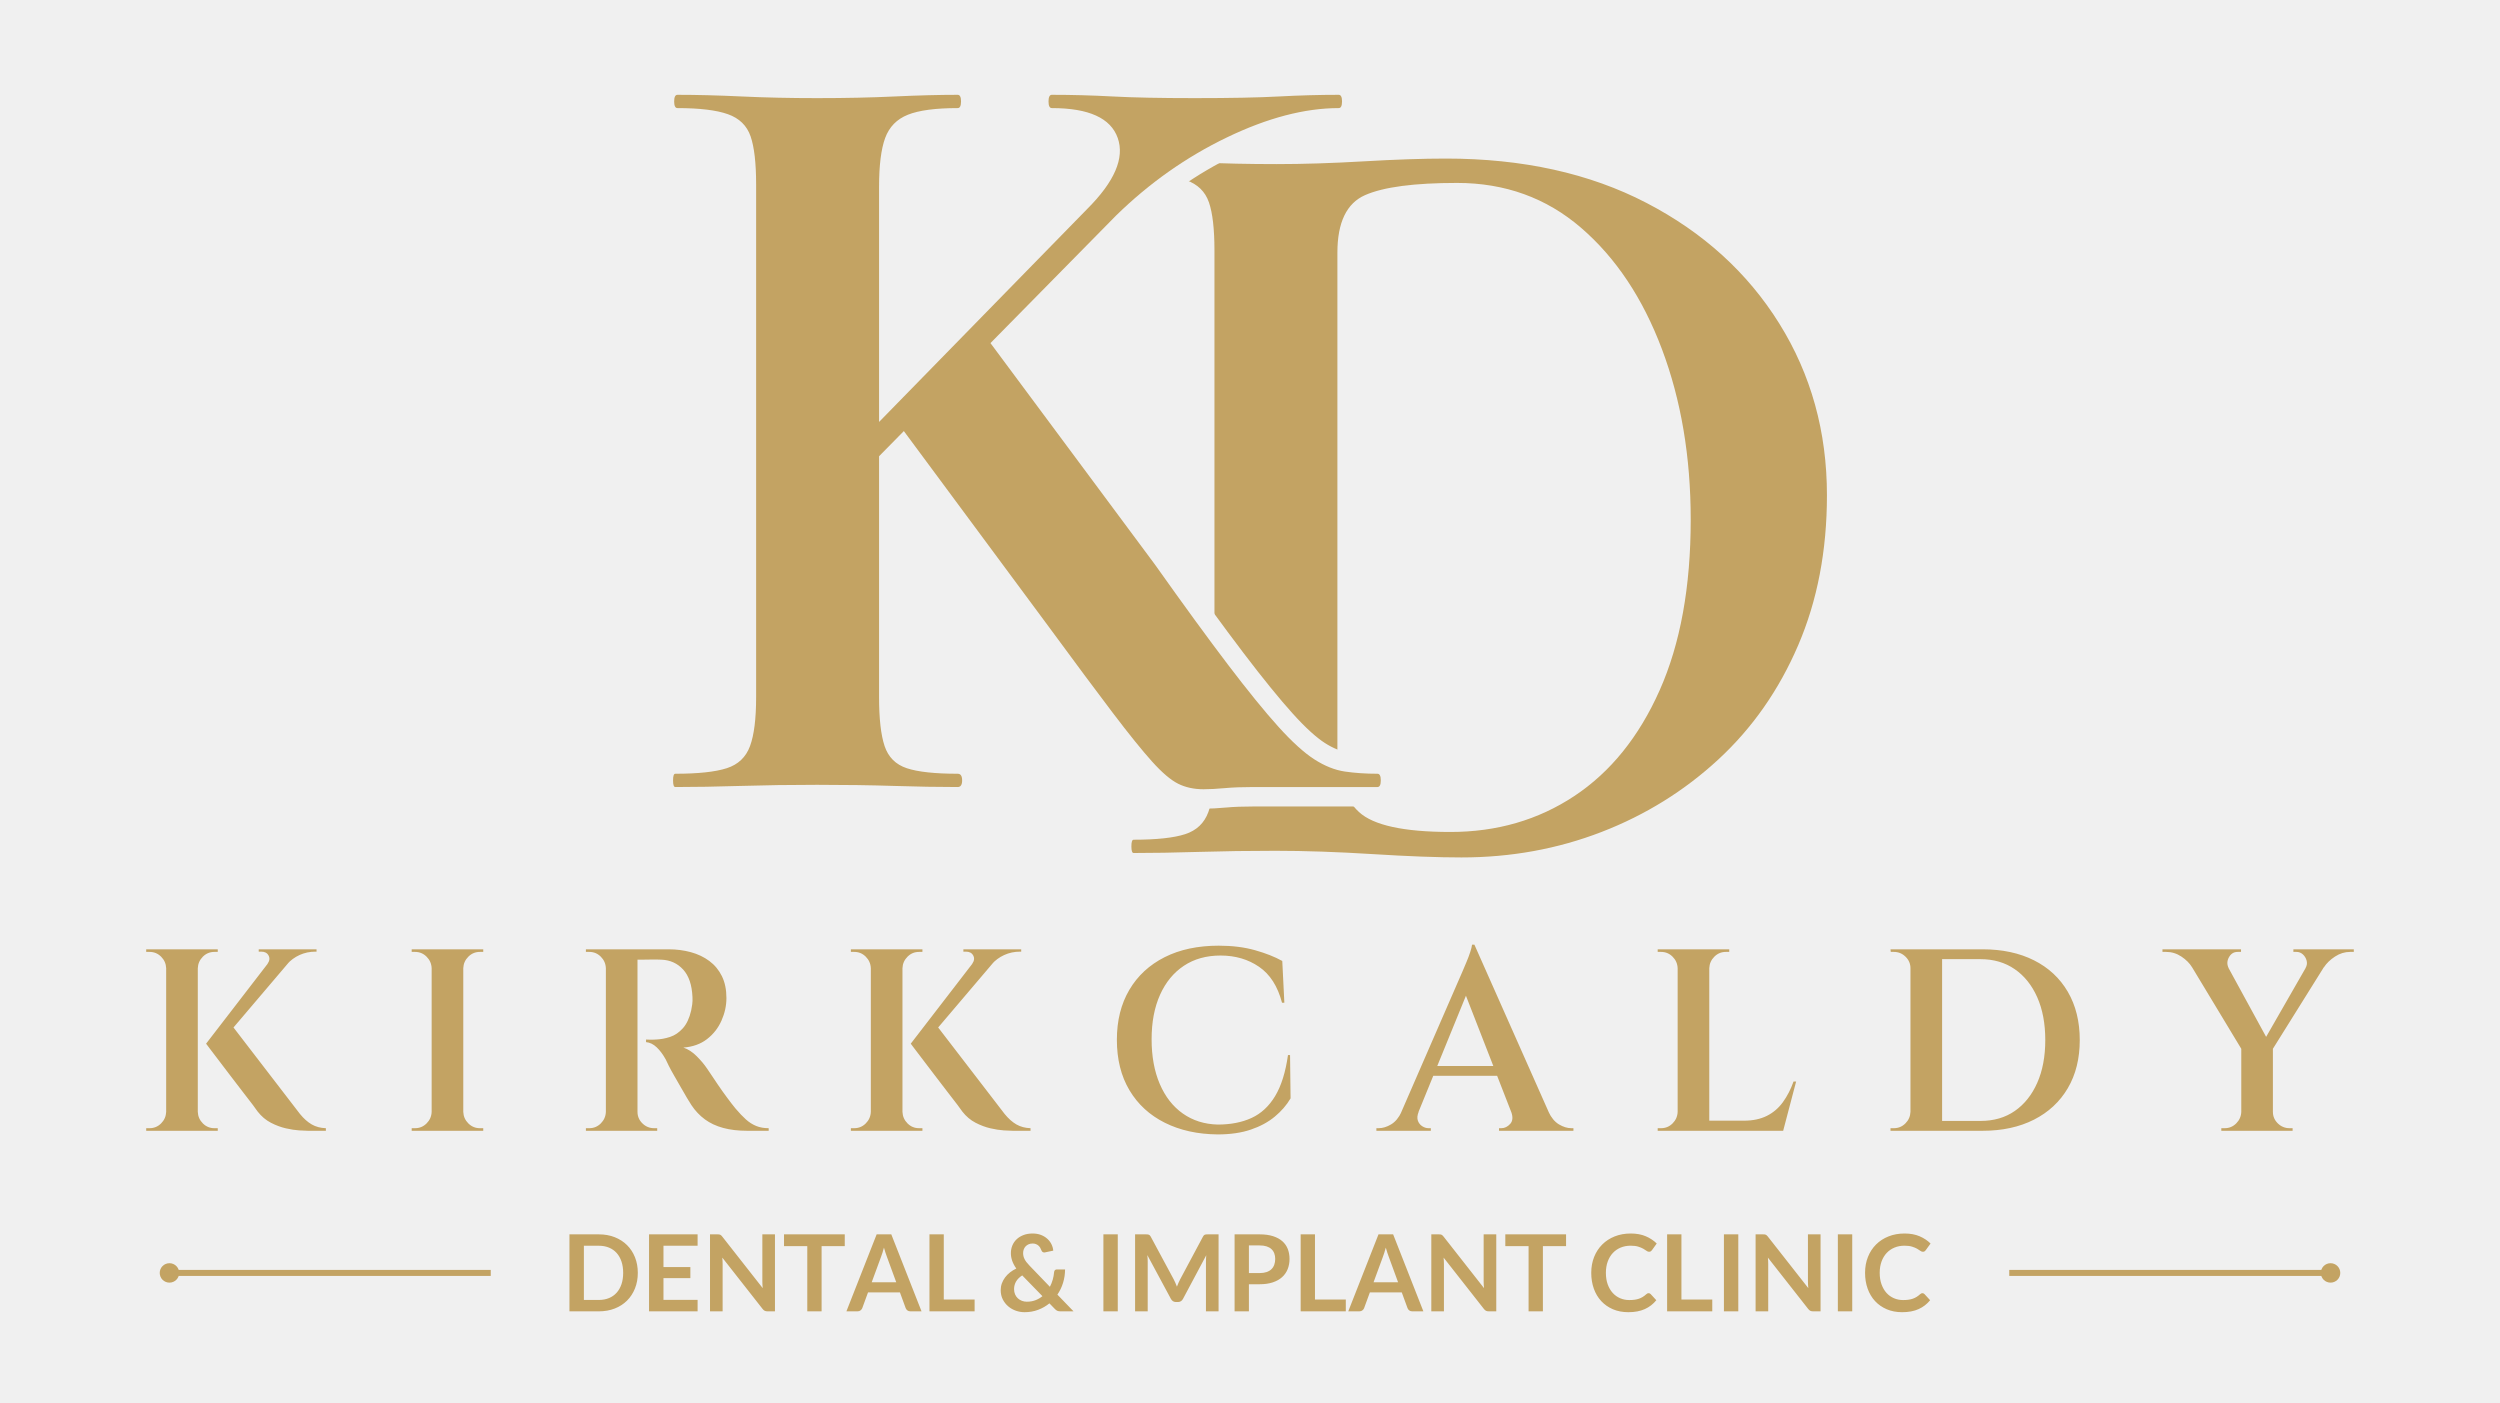
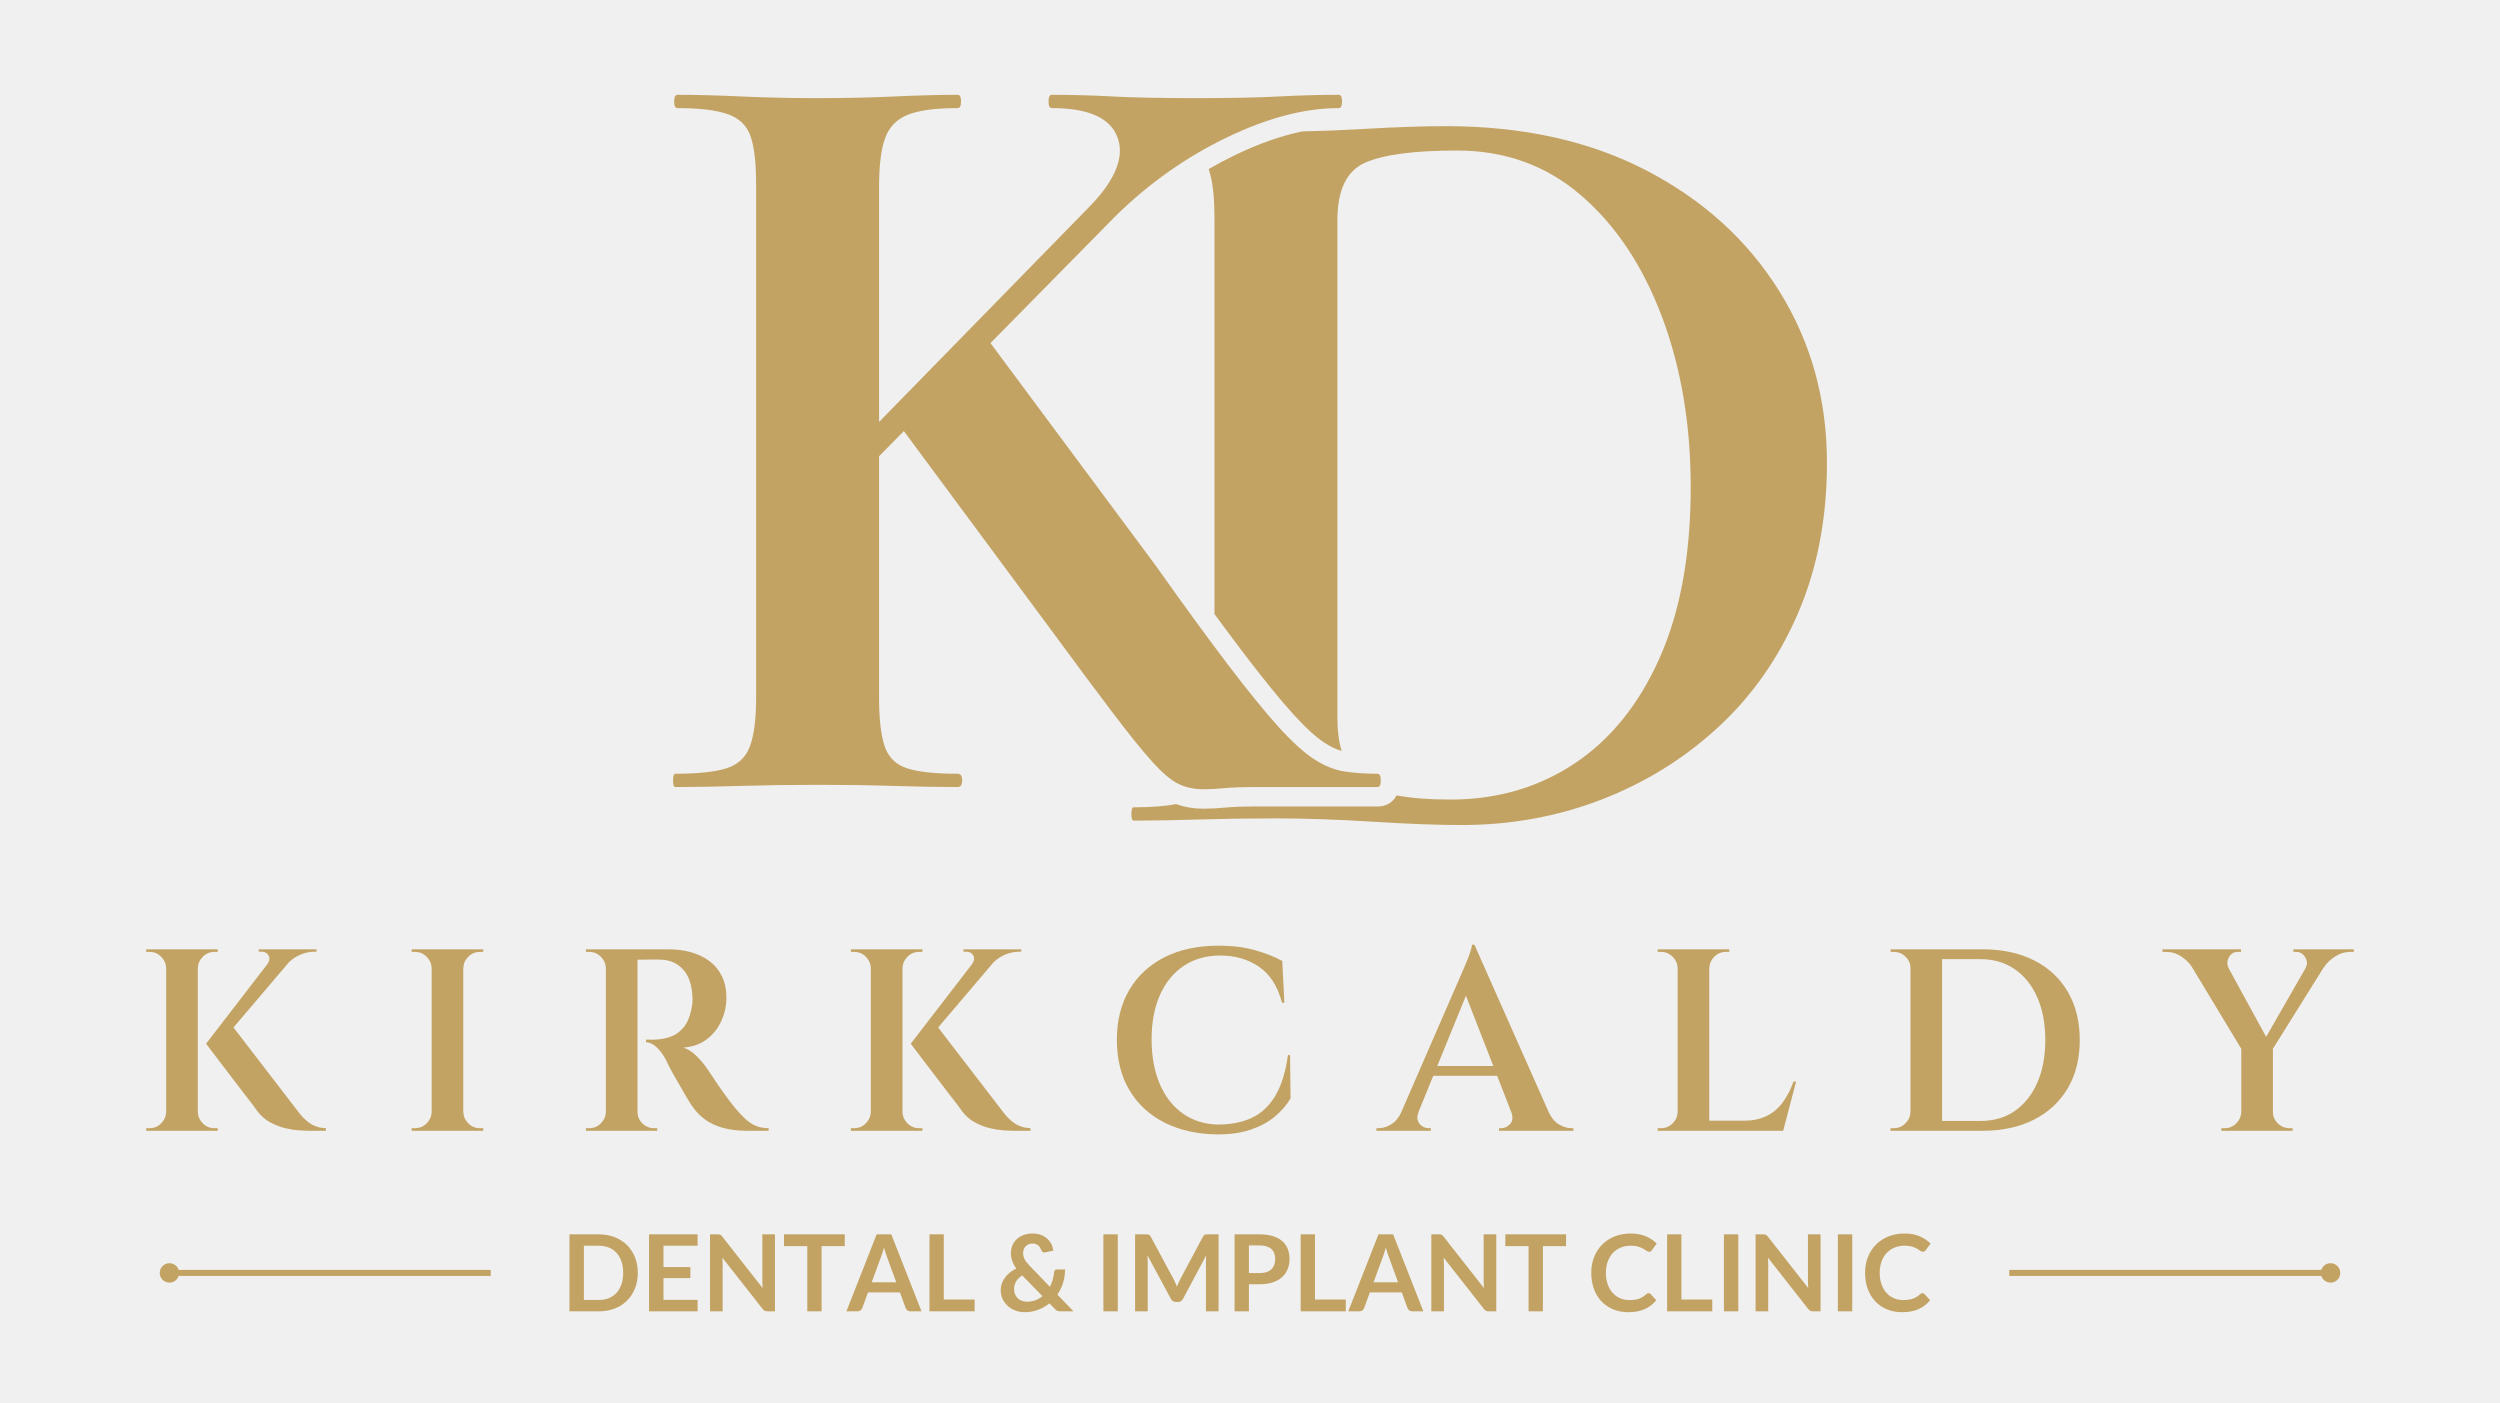
<svg xmlns="http://www.w3.org/2000/svg" viewBox="0 0 1080 606" width="1080" height="606" role="img" aria-label="Kirkcaldy Dental &amp; Implant Clinic">
  <g fill="#C3A363">
-     <defs>
-       <mask id="kdmask54040" maskUnits="userSpaceOnUse" x="-10000" y="-10000" width="20000" height="20000">
-         <rect x="-10000" y="-10000" width="20000" height="20000" fill="#fff" />
-         <path d="M326.646 301.244V79.713Q326.646 65.837 324.254 58.9Q321.861 51.962 314.445 49.33Q307.029 46.699 292.675 46.699Q291.239 46.699 291.239 43.828Q291.239 40.957 292.675 40.957Q305.115 40.957 320.426 41.675Q335.737 42.392 352.962 42.392Q371.144 42.392 386.455 41.675Q401.766 40.957 413.727 40.957Q415.163 40.957 415.163 43.828Q415.163 46.699 413.727 46.699Q399.373 46.699 392.196 49.569Q385.019 52.44 382.388 59.617Q379.756 66.794 379.756 80.67V301.244Q379.756 315.12 382.148 322.297Q384.541 329.474 391.718 331.866Q398.895 334.258 413.727 334.258Q415.641 334.258 415.641 337.129Q415.641 340.0 413.727 340.0Q401.287 340.0 386.215 339.522Q371.144 339.043 352.962 339.043Q335.737 339.043 319.947 339.522Q304.158 340.0 291.718 340.0Q290.761 340.0 290.761 337.129Q290.761 334.258 291.718 334.258Q306.55 334.258 313.967 331.866Q321.383 329.474 324.014 322.297Q326.646 315.12 326.646 301.244ZM452.962 270.622 387.411 182.105 425.689 145.263 498.895 243.828Q517.555 270.144 530.474 287.129Q543.392 304.115 552.244 313.923Q561.096 323.732 567.794 328.038Q574.493 332.344 580.952 333.301Q587.411 334.258 595.067 334.258Q596.502 334.258 596.502 337.129Q596.502 340.0 595.067 340.0Q574.014 340.0 561.096 340.0Q548.177 340.0 541.478 340.0Q534.301 340.0 529.038 340.478Q523.775 340.957 519.947 340.957Q513.727 340.957 508.943 338.565Q504.158 336.172 497.699 328.995Q491.239 321.818 480.713 307.943Q470.187 294.067 452.962 270.622ZM346.263 216.555 469.708 90.239Q487.411 72.536 482.866 59.617Q478.321 46.699 454.397 46.699Q452.962 46.699 452.962 43.828Q452.962 40.957 454.397 40.957Q467.316 40.957 480.713 41.675Q494.11 42.392 516.12 42.392Q539.086 42.392 552.483 41.675Q565.88 40.957 578.321 40.957Q579.756 40.957 579.756 43.828Q579.756 46.699 578.321 46.699Q556.311 46.699 529.995 59.378Q503.679 72.057 482.148 93.11L359.182 217.99Z" fill="#000" stroke="#000" stroke-width="16.80" stroke-linejoin="round" />
-       </mask>
-     </defs>
-     <path mask="url(#kdmask54040)" d="M631.344 370.414Q616.033 370.414 593.067 368.978Q570.1 367.543 550.962 367.543Q533.737 367.543 517.947 368.022Q502.158 368.5 489.718 368.5Q488.761 368.5 488.761 365.629Q488.761 362.758 489.718 362.758Q504.55 362.758 511.967 360.366Q519.383 357.974 522.014 350.797Q524.646 343.62 524.646 329.744V108.213Q524.646 94.337 522.254 87.4Q519.861 80.462 512.445 77.83Q505.029 75.199 490.675 75.199Q489.239 75.199 489.239 72.328Q489.239 69.457 490.675 69.457Q503.115 69.457 518.426 70.175Q533.737 70.892 551.44 70.892Q568.665 70.892 589.239 69.696Q609.813 68.5 624.646 68.5Q674.407 68.5 711.249 87.639Q748.091 106.778 768.665 139.792Q789.239 172.806 789.239 213.955Q789.239 249.84 776.799 278.787Q764.359 307.734 742.349 328.069Q720.34 348.404 691.871 359.409Q663.402 370.414 631.344 370.414ZM626.56 359.409Q656.703 359.409 680.148 343.859Q703.593 328.309 716.99 298.165Q730.388 268.022 730.388 224.481Q730.388 183.811 717.947 150.797Q705.507 117.782 683.019 98.404Q660.531 79.026 629.431 79.026Q601.679 79.026 589.718 84.289Q577.756 89.553 577.756 109.17V324.481Q577.756 342.184 587.086 350.797Q596.416 359.409 626.56 359.409Z" />
+     <path d="M631.344 356.414Q616.034 356.414 593.067 354.978Q570.1 353.543 550.962 353.543Q533.737 353.543 517.947 354.022Q502.158 354.5 489.718 354.5Q488.761 354.5 488.761 351.629Q488.761 348.758 489.718 348.758Q501.102 348.758 508.117 347.349Q513.529 349.357 519.947 349.357Q524.156 349.357 529.799 348.844Q534.683 348.4 541.478 348.4H595.067Q600.653 348.4 603.353 343.61Q612.783 345.409 626.56 345.409Q656.703 345.409 680.148 329.859Q703.593 314.309 716.99 284.165Q730.388 254.022 730.388 210.481Q730.388 169.811 717.947 136.797Q705.507 103.782 683.019 84.404Q660.531 65.026 629.431 65.026Q601.679 65.026 589.718 70.289Q577.756 75.553 577.756 95.17V310.481Q577.756 318.347 579.598 324.419Q576.101 323.393 572.337 320.972Q566.581 317.272 558.48 308.296Q549.865 298.749 537.16 282.044Q531.477 274.572 524.646 265.242V94.213Q524.646 80.337 522.254 73.4Q522.193 73.224 522.13 73.052Q527.761 69.779 533.641 66.945Q548.98 59.555 562.57 56.775Q575.115 56.517 589.239 55.696Q609.813 54.5 624.646 54.5Q674.407 54.5 711.249 73.639Q748.091 92.778 768.665 125.792Q789.239 158.806 789.239 199.955Q789.239 235.84 776.799 264.787Q764.359 293.734 742.349 314.069Q720.34 334.404 691.871 345.409Q663.402 356.414 631.344 356.414Z" />
    <path data-kd="K" d="M326.646 301.244V79.713Q326.646 65.837 324.254 58.9Q321.861 51.962 314.445 49.33Q307.029 46.699 292.675 46.699Q291.239 46.699 291.239 43.828Q291.239 40.957 292.675 40.957Q305.115 40.957 320.426 41.675Q335.737 42.392 352.962 42.392Q371.144 42.392 386.455 41.675Q401.766 40.957 413.727 40.957Q415.163 40.957 415.163 43.828Q415.163 46.699 413.727 46.699Q399.373 46.699 392.196 49.569Q385.019 52.44 382.388 59.617Q379.756 66.794 379.756 80.67V301.244Q379.756 315.12 382.148 322.297Q384.541 329.474 391.718 331.866Q398.895 334.258 413.727 334.258Q415.641 334.258 415.641 337.129Q415.641 340.0 413.727 340.0Q401.287 340.0 386.215 339.522Q371.144 339.043 352.962 339.043Q335.737 339.043 319.947 339.522Q304.158 340.0 291.718 340.0Q290.761 340.0 290.761 337.129Q290.761 334.258 291.718 334.258Q306.55 334.258 313.967 331.866Q321.383 329.474 324.014 322.297Q326.646 315.12 326.646 301.244ZM452.962 270.622 387.411 182.105 425.689 145.263 498.895 243.828Q517.555 270.144 530.474 287.129Q543.392 304.115 552.244 313.923Q561.096 323.732 567.794 328.038Q574.493 332.344 580.952 333.301Q587.411 334.258 595.067 334.258Q596.502 334.258 596.502 337.129Q596.502 340.0 595.067 340.0Q574.014 340.0 561.096 340.0Q548.177 340.0 541.478 340.0Q534.301 340.0 529.038 340.478Q523.775 340.957 519.947 340.957Q513.727 340.957 508.943 338.565Q504.158 336.172 497.699 328.995Q491.239 321.818 480.713 307.943Q470.187 294.067 452.962 270.622ZM346.263 216.555 469.708 90.239Q487.411 72.536 482.866 59.617Q478.321 46.699 454.397 46.699Q452.962 46.699 452.962 43.828Q452.962 40.957 454.397 40.957Q467.316 40.957 480.713 41.675Q494.11 42.392 516.12 42.392Q539.086 42.392 552.483 41.675Q565.88 40.957 578.321 40.957Q579.756 40.957 579.756 43.828Q579.756 46.699 578.321 46.699Q556.311 46.699 529.995 59.378Q503.679 72.057 482.148 93.11L359.182 217.99Z" />
    <path d="M99.448 442.02 129.576 481.22Q132.04 484.244 134.672 485.756Q137.304 487.268 140.776 487.38V488.5H133.048Q131.816 488.5 129.24 488.332Q126.664 488.164 123.472 487.436Q120.28 486.708 117.032 485.028Q113.784 483.348 111.32 480.212Q110.984 479.652 109.248 477.356Q107.512 475.06 104.936 471.756Q102.36 468.452 99.616 464.812Q96.872 461.172 94.464 458.036Q92.056 454.9 90.544 452.884Q89.032 450.868 89.032 450.868ZM128.904 410.884 95.304 450.42 89.032 450.868 119.832 410.884ZM136.744 410.1V411.108H136.296Q132.6 411.108 129.408 412.564Q126.216 414.02 123.976 416.596L115.576 416.372Q116.92 414.468 116.024 412.788Q115.128 411.108 112.888 411.108H111.768V410.1H136.296ZM85.448 410.1V488.5H71.784V410.1ZM72.12 480.324V488.5H63.16V487.38Q63.272 487.38 63.888 487.38Q64.504 487.38 64.616 487.38Q67.528 487.38 69.6 485.308Q71.672 483.236 71.784 480.324ZM72.12 418.276H71.784Q71.672 415.364 69.6 413.292Q67.528 411.22 64.616 411.22Q64.504 411.22 63.888 411.22Q63.272 411.22 63.16 411.22V410.1H72.12ZM85.112 480.324H85.448Q85.56 483.236 87.632 485.308Q89.704 487.38 92.616 487.38Q92.616 487.38 93.288 487.38Q93.96 487.38 94.072 487.38V488.5H85.112ZM85.112 418.276V410.1H94.072V411.22Q93.96 411.22 93.288 411.22Q92.616 411.22 92.616 411.22Q89.704 411.22 87.632 413.292Q85.56 415.364 85.448 418.276ZM200.136 410.1V488.5H186.472V410.1ZM186.808 480.324V488.5H177.848V487.38Q177.848 487.38 178.576 487.38Q179.304 487.38 179.304 487.38Q182.216 487.38 184.288 485.308Q186.36 483.236 186.472 480.324ZM186.808 418.276H186.472Q186.36 415.364 184.288 413.292Q182.216 411.22 179.304 411.22Q179.304 411.22 178.576 411.22Q177.848 411.22 177.848 411.22V410.1H186.808ZM199.8 480.324H200.136Q200.248 483.236 202.32 485.308Q204.392 487.38 207.304 487.38Q207.304 487.38 207.976 487.38Q208.648 487.38 208.76 487.38V488.5H199.8ZM199.8 418.276V410.1H208.76V411.22Q208.648 411.22 207.976 411.22Q207.304 411.22 207.304 411.22Q204.392 411.22 202.32 413.292Q200.248 415.364 200.136 418.276ZM273.944 410.1H288.84Q293.88 410.1 298.416 411.332Q302.952 412.564 306.424 415.14Q309.896 417.716 311.856 421.692Q313.816 425.668 313.816 431.156Q313.816 436.084 311.688 440.9Q309.56 445.716 305.416 448.908Q301.272 452.1 295.224 452.548Q298.248 453.556 300.992 456.3Q303.736 459.044 305.528 461.732Q305.64 461.844 306.928 463.804Q308.216 465.764 310.12 468.564Q312.024 471.364 314.096 474.164Q316.168 476.964 317.736 478.868Q320.2 481.78 322.272 483.628Q324.344 485.476 326.696 486.428Q329.048 487.38 332.072 487.38V488.5H322.776Q316.952 488.5 312.416 487.268Q307.88 486.036 304.52 483.572Q301.16 481.108 298.696 477.412Q298.024 476.404 296.792 474.332Q295.56 472.26 294.104 469.684Q292.648 467.108 291.248 464.7Q289.848 462.292 288.896 460.388Q287.944 458.484 287.608 457.7Q285.816 454.452 283.688 452.436Q281.56 450.42 279.096 450.196V449.076Q279.32 449.076 280.552 449.132Q281.784 449.188 283.352 449.076Q286.376 448.964 289.456 447.956Q292.536 446.948 295 444.204Q297.464 441.46 298.584 436.532Q298.808 435.524 299.032 433.956Q299.256 432.388 299.144 430.708Q298.808 422.868 295.112 418.836Q291.416 414.804 285.704 414.58Q283.576 414.468 281.224 414.524Q278.872 414.58 277.136 414.58Q275.4 414.58 275.064 414.58Q275.064 414.468 274.784 413.348Q274.504 412.228 274.224 411.164Q273.944 410.1 273.944 410.1ZM275.4 410.1V488.5H261.736V410.1ZM262.072 480.324V488.5H253.112V487.38Q253.224 487.38 253.84 487.38Q254.456 487.38 254.568 487.38Q257.48 487.38 259.552 485.308Q261.624 483.236 261.736 480.324ZM262.072 418.276H261.736Q261.624 415.364 259.552 413.292Q257.48 411.22 254.568 411.22Q254.456 411.22 253.84 411.22Q253.224 411.22 253.112 411.22V410.1H262.072ZM275.064 480.324H275.4Q275.4 483.236 277.528 485.308Q279.656 487.38 282.568 487.38Q282.68 487.38 283.296 487.38Q283.912 487.38 283.912 487.38V488.5H275.064ZM403.864 442.02 433.992 481.22Q436.456 484.244 439.088 485.756Q441.72 487.268 445.192 487.38V488.5H437.464Q436.232 488.5 433.656 488.332Q431.08 488.164 427.888 487.436Q424.696 486.708 421.448 485.028Q418.2 483.348 415.736 480.212Q415.4 479.652 413.664 477.356Q411.928 475.06 409.352 471.756Q406.776 468.452 404.032 464.812Q401.288 461.172 398.88 458.036Q396.472 454.9 394.96 452.884Q393.448 450.868 393.448 450.868ZM433.32 410.884 399.72 450.42 393.448 450.868 424.248 410.884ZM441.16 410.1V411.108H440.712Q437.016 411.108 433.824 412.564Q430.632 414.02 428.392 416.596L419.992 416.372Q421.336 414.468 420.44 412.788Q419.544 411.108 417.304 411.108H416.184V410.1H440.712ZM389.864 410.1V488.5H376.2V410.1ZM376.536 480.324V488.5H367.576V487.38Q367.688 487.38 368.304 487.38Q368.92 487.38 369.032 487.38Q371.944 487.38 374.016 485.308Q376.088 483.236 376.2 480.324ZM376.536 418.276H376.2Q376.088 415.364 374.016 413.292Q371.944 411.22 369.032 411.22Q368.92 411.22 368.304 411.22Q367.688 411.22 367.576 411.22V410.1H376.536ZM389.528 480.324H389.864Q389.976 483.236 392.048 485.308Q394.12 487.38 397.032 487.38Q397.032 487.38 397.704 487.38Q398.376 487.38 398.488 487.38V488.5H389.528ZM389.528 418.276V410.1H398.488V411.22Q398.376 411.22 397.704 411.22Q397.032 411.22 397.032 411.22Q394.12 411.22 392.048 413.292Q389.976 415.364 389.864 418.276ZM557.304 455.796 557.528 474.5Q554.952 478.868 550.696 482.396Q546.44 485.924 540.336 487.996Q534.232 490.068 526.056 490.068Q513.064 489.956 503.208 485.028Q493.352 480.1 487.92 470.972Q482.488 461.844 482.488 449.188Q482.488 436.756 487.864 427.628Q493.24 418.5 503.096 413.516Q512.952 408.532 526.504 408.532Q535.24 408.532 542.184 410.492Q549.128 412.452 553.944 415.14L554.84 433.172H553.832Q551.032 422.532 543.92 417.66Q536.808 412.788 527.288 412.788Q518.104 412.788 511.44 417.212Q504.776 421.636 501.136 429.756Q497.496 437.876 497.496 448.964Q497.496 460.052 501.024 468.284Q504.552 476.516 510.992 481.052Q517.432 485.588 526.056 485.812Q534.456 485.812 540.672 482.956Q546.888 480.1 550.864 473.492Q554.84 466.884 556.408 455.796ZM636.936 408.084 672.328 487.828H655.752L631.672 426.004ZM612.856 480.324Q611.96 482.564 612.52 484.132Q613.08 485.7 614.424 486.54Q615.768 487.38 617.112 487.38H618.12V488.5H594.6V487.38Q594.6 487.38 595.104 487.38Q595.608 487.38 595.608 487.38Q598.184 487.38 600.928 485.756Q603.672 484.132 605.464 480.324ZM636.936 408.084 637.496 419.844 609.608 488.164H601.992L630.888 421.748Q631.112 421.3 631.84 419.564Q632.568 417.828 633.52 415.588Q634.472 413.348 635.144 411.276Q635.816 409.204 635.928 408.084ZM650.04 460.5V464.756H616.328V460.5ZM652.84 480.324H668.968Q670.76 484.132 673.504 485.756Q676.248 487.38 678.824 487.38Q678.824 487.38 679.272 487.38Q679.72 487.38 679.72 487.38V488.5H647.576V487.38H648.584Q650.712 487.38 652.392 485.532Q654.072 483.684 652.84 480.324ZM738.408 410.1V488.5H724.744V410.1ZM768.088 484.132 769.992 488.5H738.072V484.132ZM775.928 467.22 770.328 488.5H749.384L753.416 484.132Q759.128 484.132 763.272 482.06Q767.416 479.988 770.216 476.124Q773.016 472.26 774.808 467.22ZM725.08 480.324V488.5H716.12V487.38Q716.12 487.38 716.848 487.38Q717.576 487.38 717.576 487.38Q720.488 487.38 722.56 485.308Q724.632 483.236 724.744 480.324ZM725.08 418.276H724.744Q724.632 415.364 722.56 413.292Q720.488 411.22 717.576 411.22Q717.576 411.22 716.848 411.22Q716.12 411.22 716.12 411.22V410.1H725.08ZM738.072 418.276V410.1H747.032V411.22Q746.92 411.22 746.248 411.22Q745.576 411.22 745.576 411.22Q742.664 411.22 740.592 413.292Q738.52 415.364 738.408 418.276ZM856.456 410.1Q869.224 410.1 878.688 414.86Q888.152 419.62 893.304 428.468Q898.456 437.316 898.456 449.3Q898.456 461.284 893.304 470.076Q888.152 478.868 878.688 483.684Q869.224 488.5 856.456 488.5H830.696L830.584 484.244Q832.712 484.244 835.904 484.244Q839.096 484.244 842.512 484.244Q845.928 484.244 848.896 484.244Q851.864 484.244 853.712 484.244Q855.56 484.244 855.56 484.244Q864.184 484.244 870.4 479.932Q876.616 475.62 880.088 467.78Q883.56 459.94 883.56 449.3Q883.56 438.66 880.088 430.82Q876.616 422.98 870.344 418.668Q864.072 414.356 855.56 414.356Q855.56 414.356 853.6 414.356Q851.64 414.356 848.56 414.356Q845.48 414.356 841.896 414.356Q838.312 414.356 835.008 414.356Q831.704 414.356 829.464 414.356V410.1ZM838.984 410.1V488.5H825.32V410.1ZM825.656 480.324V488.5H816.696V487.38Q816.696 487.38 817.424 487.38Q818.152 487.38 818.152 487.38Q821.064 487.38 823.136 485.308Q825.208 483.236 825.32 480.324ZM825.656 418.276H825.32Q825.32 415.364 823.192 413.292Q821.064 411.22 818.152 411.22Q818.152 411.22 817.48 411.22Q816.808 411.22 816.808 411.22L816.696 410.1H825.656ZM958.376 410.212 981 451.652 968.792 454.004 942.36 410.212ZM981.896 452.436V488.5H968.232V452.436ZM1000.6 410.212H1008.664L980.888 454.676L975.736 453.556ZM996.008 418.164Q996.904 416.596 996.456 414.972Q996.008 413.348 994.832 412.284Q993.656 411.22 992.088 411.22Q992.088 411.22 991.416 411.22Q990.744 411.22 990.744 411.22V410.1H1016.84V411.22H1015.272Q1011.8 411.22 1008.72 413.236Q1005.64 415.252 1003.96 417.828ZM962.744 418.164 946.952 417.828Q945.384 415.252 942.36 413.236Q939.336 411.22 935.752 411.22H934.184V410.1H968.12V411.22Q968.12 411.22 967.392 411.22Q966.664 411.22 966.664 411.22Q964.2 411.22 962.912 413.516Q961.624 415.812 962.744 418.164ZM968.568 480.324V488.5H959.608V487.38Q959.608 487.38 960.28 487.38Q960.952 487.38 961.064 487.38Q963.976 487.38 966.048 485.308Q968.12 483.236 968.232 480.324ZM981.56 480.324H981.896Q981.896 483.236 984.024 485.308Q986.152 487.38 989.064 487.38Q989.064 487.38 989.736 487.38Q990.408 487.38 990.408 487.38V488.5H981.56Z" />
    <path d="M275.535 549.871Q275.535 553.528 274.316 556.587Q273.097 559.646 270.889 561.854Q268.681 564.062 265.576 565.281Q262.471 566.5 258.699 566.5H246.003V533.242H258.699Q262.471 533.242 265.576 534.472Q268.681 535.703 270.889 537.899Q273.097 540.096 274.316 543.155Q275.535 546.214 275.535 549.871ZM269.21 549.871Q269.21 547.134 268.474 544.961Q267.738 542.787 266.381 541.281Q265.024 539.774 263.08 538.969Q261.137 538.164 258.699 538.164H252.236V561.578H258.699Q261.137 561.578 263.08 560.773Q265.024 559.968 266.381 558.462Q267.738 556.955 268.474 554.782Q269.21 552.608 269.21 549.871ZM301.364 533.242V538.164H286.621V547.387H298.236V552.148H286.621V561.555H301.364V566.5H280.388V533.242ZM309.966 533.242Q310.38 533.242 310.656 533.276Q310.932 533.311 311.15 533.415Q311.369 533.518 311.576 533.714Q311.783 533.909 312.036 534.231L329.493 556.472Q329.401 555.667 329.366 554.897Q329.332 554.126 329.332 553.459V533.242H334.783V566.5H331.586Q330.85 566.5 330.367 566.27Q329.884 566.04 329.424 565.442L312.036 543.293Q312.105 544.029 312.139 544.754Q312.174 545.478 312.174 546.076V566.5H306.723V533.242H309.966ZM364.936 533.242V538.325H354.931V566.5H348.744V538.325H338.693V533.242ZM398.102 566.5H393.318Q392.513 566.5 391.995 566.098Q391.478 565.695 391.248 565.097L388.764 558.312H374.987L372.503 565.097Q372.319 565.626 371.778 566.063Q371.238 566.5 370.456 566.5H365.649L378.713 533.242H385.038ZM376.574 553.942H387.177L383.129 542.879Q382.853 542.143 382.519 541.143Q382.186 540.142 381.864 538.969Q381.542 540.142 381.231 541.154Q380.921 542.166 380.622 542.925ZM407.716 561.394H421.033V566.5H401.529V533.242H407.716ZM446.08 532.874Q448.104 532.874 449.702 533.495Q451.301 534.116 452.439 535.151Q453.578 536.186 454.233 537.52Q454.889 538.854 455.004 540.28L451.393 541.039Q451.324 541.062 451.243 541.062Q451.163 541.062 451.094 541.062Q450.703 541.062 450.392 540.843Q450.082 540.625 449.898 540.165Q449.691 539.567 449.369 539.026Q449.047 538.486 448.587 538.083Q448.127 537.681 447.506 537.439Q446.885 537.198 446.08 537.198Q445.114 537.198 444.355 537.532Q443.596 537.865 443.067 538.428Q442.538 538.992 442.262 539.739Q441.986 540.487 441.986 541.315Q441.986 542.005 442.135 542.649Q442.285 543.293 442.607 543.937Q442.929 544.581 443.446 545.26Q443.964 545.938 444.723 546.72L453.555 555.897Q454.314 554.448 454.774 552.838Q455.234 551.228 455.372 549.572Q455.418 549.043 455.717 548.721Q456.016 548.399 456.545 548.399H460.11Q460.087 551.435 459.236 554.195Q458.385 556.955 456.798 559.278L463.767 566.5H458.201Q457.764 566.5 457.43 566.454Q457.097 566.408 456.798 566.282Q456.499 566.155 456.223 565.948Q455.947 565.741 455.648 565.419L453.348 563.05Q451.14 564.844 448.437 565.856Q445.735 566.868 442.584 566.868Q440.652 566.868 438.812 566.213Q436.972 565.557 435.523 564.315Q434.074 563.073 433.188 561.313Q432.303 559.554 432.303 557.346Q432.303 555.805 432.809 554.413Q433.315 553.022 434.212 551.826Q435.109 550.63 436.339 549.664Q437.57 548.698 439.042 548.008Q437.823 546.283 437.259 544.639Q436.696 542.994 436.696 541.361Q436.696 539.636 437.328 538.083Q437.961 536.531 439.168 535.381Q440.376 534.231 442.124 533.553Q443.872 532.874 446.08 532.874ZM438.076 556.886Q438.076 558.151 438.513 559.163Q438.95 560.175 439.709 560.876Q440.468 561.578 441.468 561.957Q442.469 562.337 443.596 562.337Q445.62 562.337 447.287 561.705Q448.955 561.072 450.335 559.945L441.595 550.975Q439.755 552.171 438.915 553.666Q438.076 555.161 438.076 556.886ZM482.88 566.5H476.67V533.242H482.88ZM507.053 552.7Q507.444 553.436 507.777 554.23Q508.111 555.023 508.433 555.828Q508.755 555.0 509.1 554.195Q509.445 553.39 509.836 552.654L519.68 534.231Q519.864 533.886 520.059 533.679Q520.255 533.472 520.496 533.38Q520.738 533.288 521.037 533.265Q521.336 533.242 521.75 533.242H526.419V566.5H520.968V545.018Q520.968 544.42 521.002 543.707Q521.037 542.994 521.106 542.258L511.055 561.118Q510.71 561.762 510.158 562.119Q509.606 562.475 508.87 562.475H508.019Q507.283 562.475 506.731 562.119Q506.179 561.762 505.834 561.118L495.645 542.189Q495.737 542.948 495.771 543.673Q495.806 544.397 495.806 545.018V566.5H490.355V533.242H495.024Q495.438 533.242 495.737 533.265Q496.036 533.288 496.277 533.38Q496.519 533.472 496.726 533.679Q496.933 533.886 497.117 534.231L507.053 552.7ZM539.529 554.793V566.5H533.342V533.242H544.175Q547.51 533.242 549.948 534.024Q552.386 534.806 553.973 536.209Q555.56 537.612 556.319 539.567Q557.078 541.522 557.078 543.845Q557.078 546.26 556.273 548.273Q555.468 550.285 553.858 551.734Q552.248 553.183 549.833 553.988Q547.418 554.793 544.175 554.793ZM539.529 549.963H544.175Q545.877 549.963 547.142 549.537Q548.407 549.112 549.235 548.318Q550.063 547.525 550.477 546.387Q550.891 545.248 550.891 543.845Q550.891 542.511 550.477 541.43Q550.063 540.349 549.235 539.59Q548.407 538.831 547.142 538.428Q545.877 538.026 544.175 538.026H539.529ZM568.072 561.394H581.389V566.5H561.885V533.242H568.072ZM614.9 566.5H610.116Q609.311 566.5 608.793 566.098Q608.276 565.695 608.046 565.097L605.562 558.312H591.785L589.301 565.097Q589.117 565.626 588.576 566.063Q588.036 566.5 587.254 566.5H582.447L595.511 533.242H601.836ZM593.372 553.942H603.975L599.927 542.879Q599.651 542.143 599.317 541.143Q598.984 540.142 598.662 538.969Q598.34 540.142 598.029 541.154Q597.719 542.166 597.42 542.925ZM621.57 533.242Q621.984 533.242 622.26 533.276Q622.536 533.311 622.754 533.415Q622.973 533.518 623.18 533.714Q623.387 533.909 623.64 534.231L641.097 556.472Q641.005 555.667 640.97 554.897Q640.936 554.126 640.936 553.459V533.242H646.387V566.5H643.19Q642.454 566.5 641.971 566.27Q641.488 566.04 641.028 565.442L623.64 543.293Q623.709 544.029 623.743 544.754Q623.778 545.478 623.778 546.076V566.5H618.327V533.242H621.57ZM676.539 533.242V538.325H666.534V566.5H660.347V538.325H650.297V533.242ZM712.213 558.657Q712.719 558.657 713.087 559.048L715.525 561.693Q713.501 564.2 710.545 565.534Q707.59 566.868 703.45 566.868Q699.747 566.868 696.791 565.603Q693.836 564.338 691.743 562.084Q689.65 559.83 688.534 556.702Q687.419 553.574 687.419 549.871Q687.419 546.122 688.661 543.005Q689.903 539.889 692.157 537.635Q694.411 535.381 697.55 534.128Q700.69 532.874 704.485 532.874Q708.188 532.874 710.959 534.059Q713.731 535.243 715.709 537.198L713.639 540.073Q713.455 540.349 713.167 540.556Q712.88 540.763 712.374 540.763Q711.845 540.763 711.293 540.349Q710.741 539.935 709.89 539.452Q709.039 538.969 707.739 538.555Q706.44 538.141 704.439 538.141Q702.093 538.141 700.126 538.957Q698.16 539.774 696.745 541.292Q695.331 542.81 694.537 544.984Q693.744 547.157 693.744 549.871Q693.744 552.677 694.537 554.862Q695.331 557.047 696.688 558.542Q698.045 560.037 699.885 560.831Q701.725 561.624 703.841 561.624Q705.106 561.624 706.129 561.486Q707.153 561.348 708.015 561.049Q708.878 560.75 709.648 560.279Q710.419 559.807 711.178 559.117Q711.408 558.91 711.661 558.784Q711.914 558.657 712.213 558.657ZM726.381 561.394H739.698V566.5H720.194V533.242H726.381ZM750.945 566.5H744.735V533.242H750.945ZM761.663 533.242Q762.077 533.242 762.352 533.276Q762.629 533.311 762.847 533.415Q763.066 533.518 763.273 533.714Q763.48 533.909 763.733 534.231L781.19 556.472Q781.097 555.667 781.063 554.897Q781.029 554.126 781.029 553.459V533.242H786.48V566.5H783.283Q782.547 566.5 782.063 566.27Q781.581 566.04 781.12 565.442L763.733 543.293Q763.802 544.029 763.836 544.754Q763.87 545.478 763.87 546.076V566.5H758.419V533.242H761.663ZM800.164 566.5H793.954V533.242H800.164ZM830.501 558.657Q831.007 558.657 831.375 559.048L833.813 561.693Q831.789 564.2 828.834 565.534Q825.878 566.868 821.738 566.868Q818.035 566.868 815.08 565.603Q812.124 564.338 810.031 562.084Q807.938 559.83 806.823 556.702Q805.707 553.574 805.707 549.871Q805.707 546.122 806.949 543.005Q808.191 539.889 810.445 537.635Q812.699 535.381 815.839 534.128Q818.978 532.874 822.773 532.874Q826.476 532.874 829.248 534.059Q832.019 535.243 833.997 537.198L831.927 540.073Q831.743 540.349 831.456 540.556Q831.168 540.763 830.662 540.763Q830.133 540.763 829.582 540.349Q829.029 539.935 828.178 539.452Q827.327 538.969 826.028 538.555Q824.728 538.141 822.727 538.141Q820.381 538.141 818.415 538.957Q816.448 539.774 815.034 541.292Q813.619 542.81 812.826 544.984Q812.032 547.157 812.032 549.871Q812.032 552.677 812.826 554.862Q813.619 557.047 814.976 558.542Q816.333 560.037 818.173 560.831Q820.013 561.624 822.129 561.624Q823.394 561.624 824.418 561.486Q825.441 561.348 826.304 561.049Q827.166 560.75 827.937 560.279Q828.707 559.807 829.466 559.117Q829.696 558.91 829.949 558.784Q830.202 558.657 830.501 558.657Z" />
  </g>
  <line x1="73.2" y1="549.9" x2="212.0" y2="549.9" stroke="#C3A363" stroke-width="2.6" />
  <circle cx="73.2" cy="549.9" r="4.2" fill="#C3A363" />
  <line x1="868.0" y1="549.9" x2="1006.8" y2="549.9" stroke="#C3A363" stroke-width="2.6" />
  <circle cx="1006.8" cy="549.9" r="4.2" fill="#C3A363" />
</svg>
